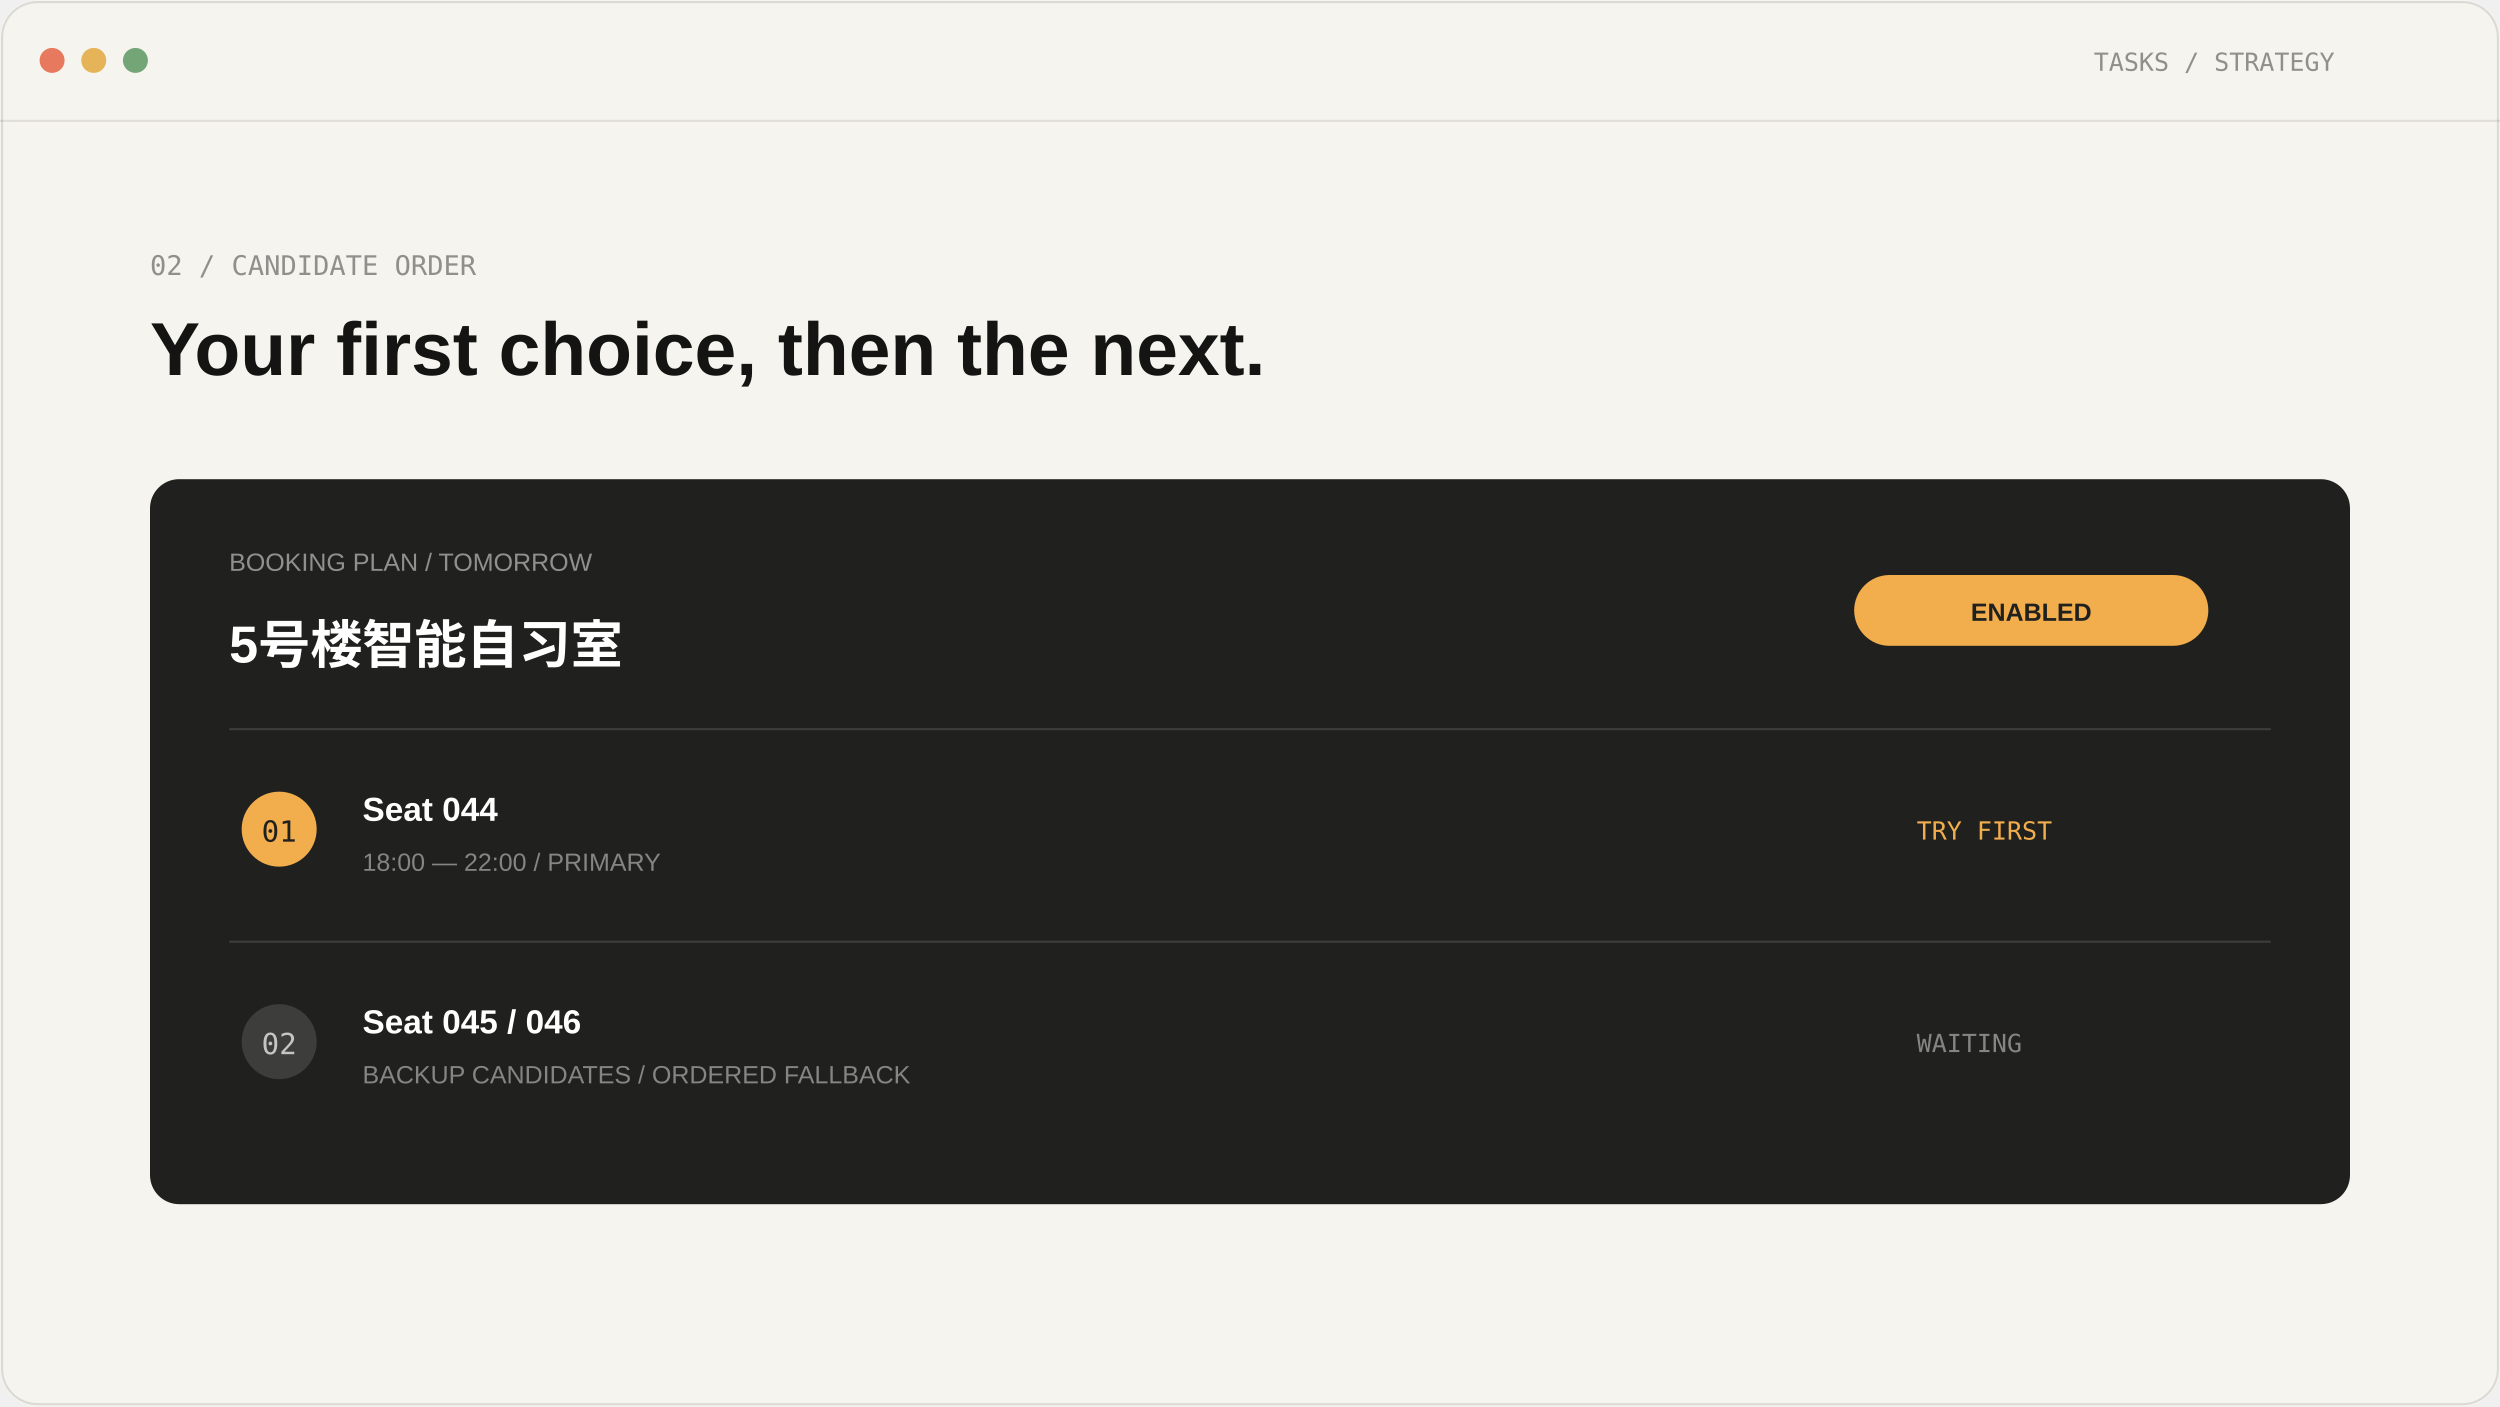
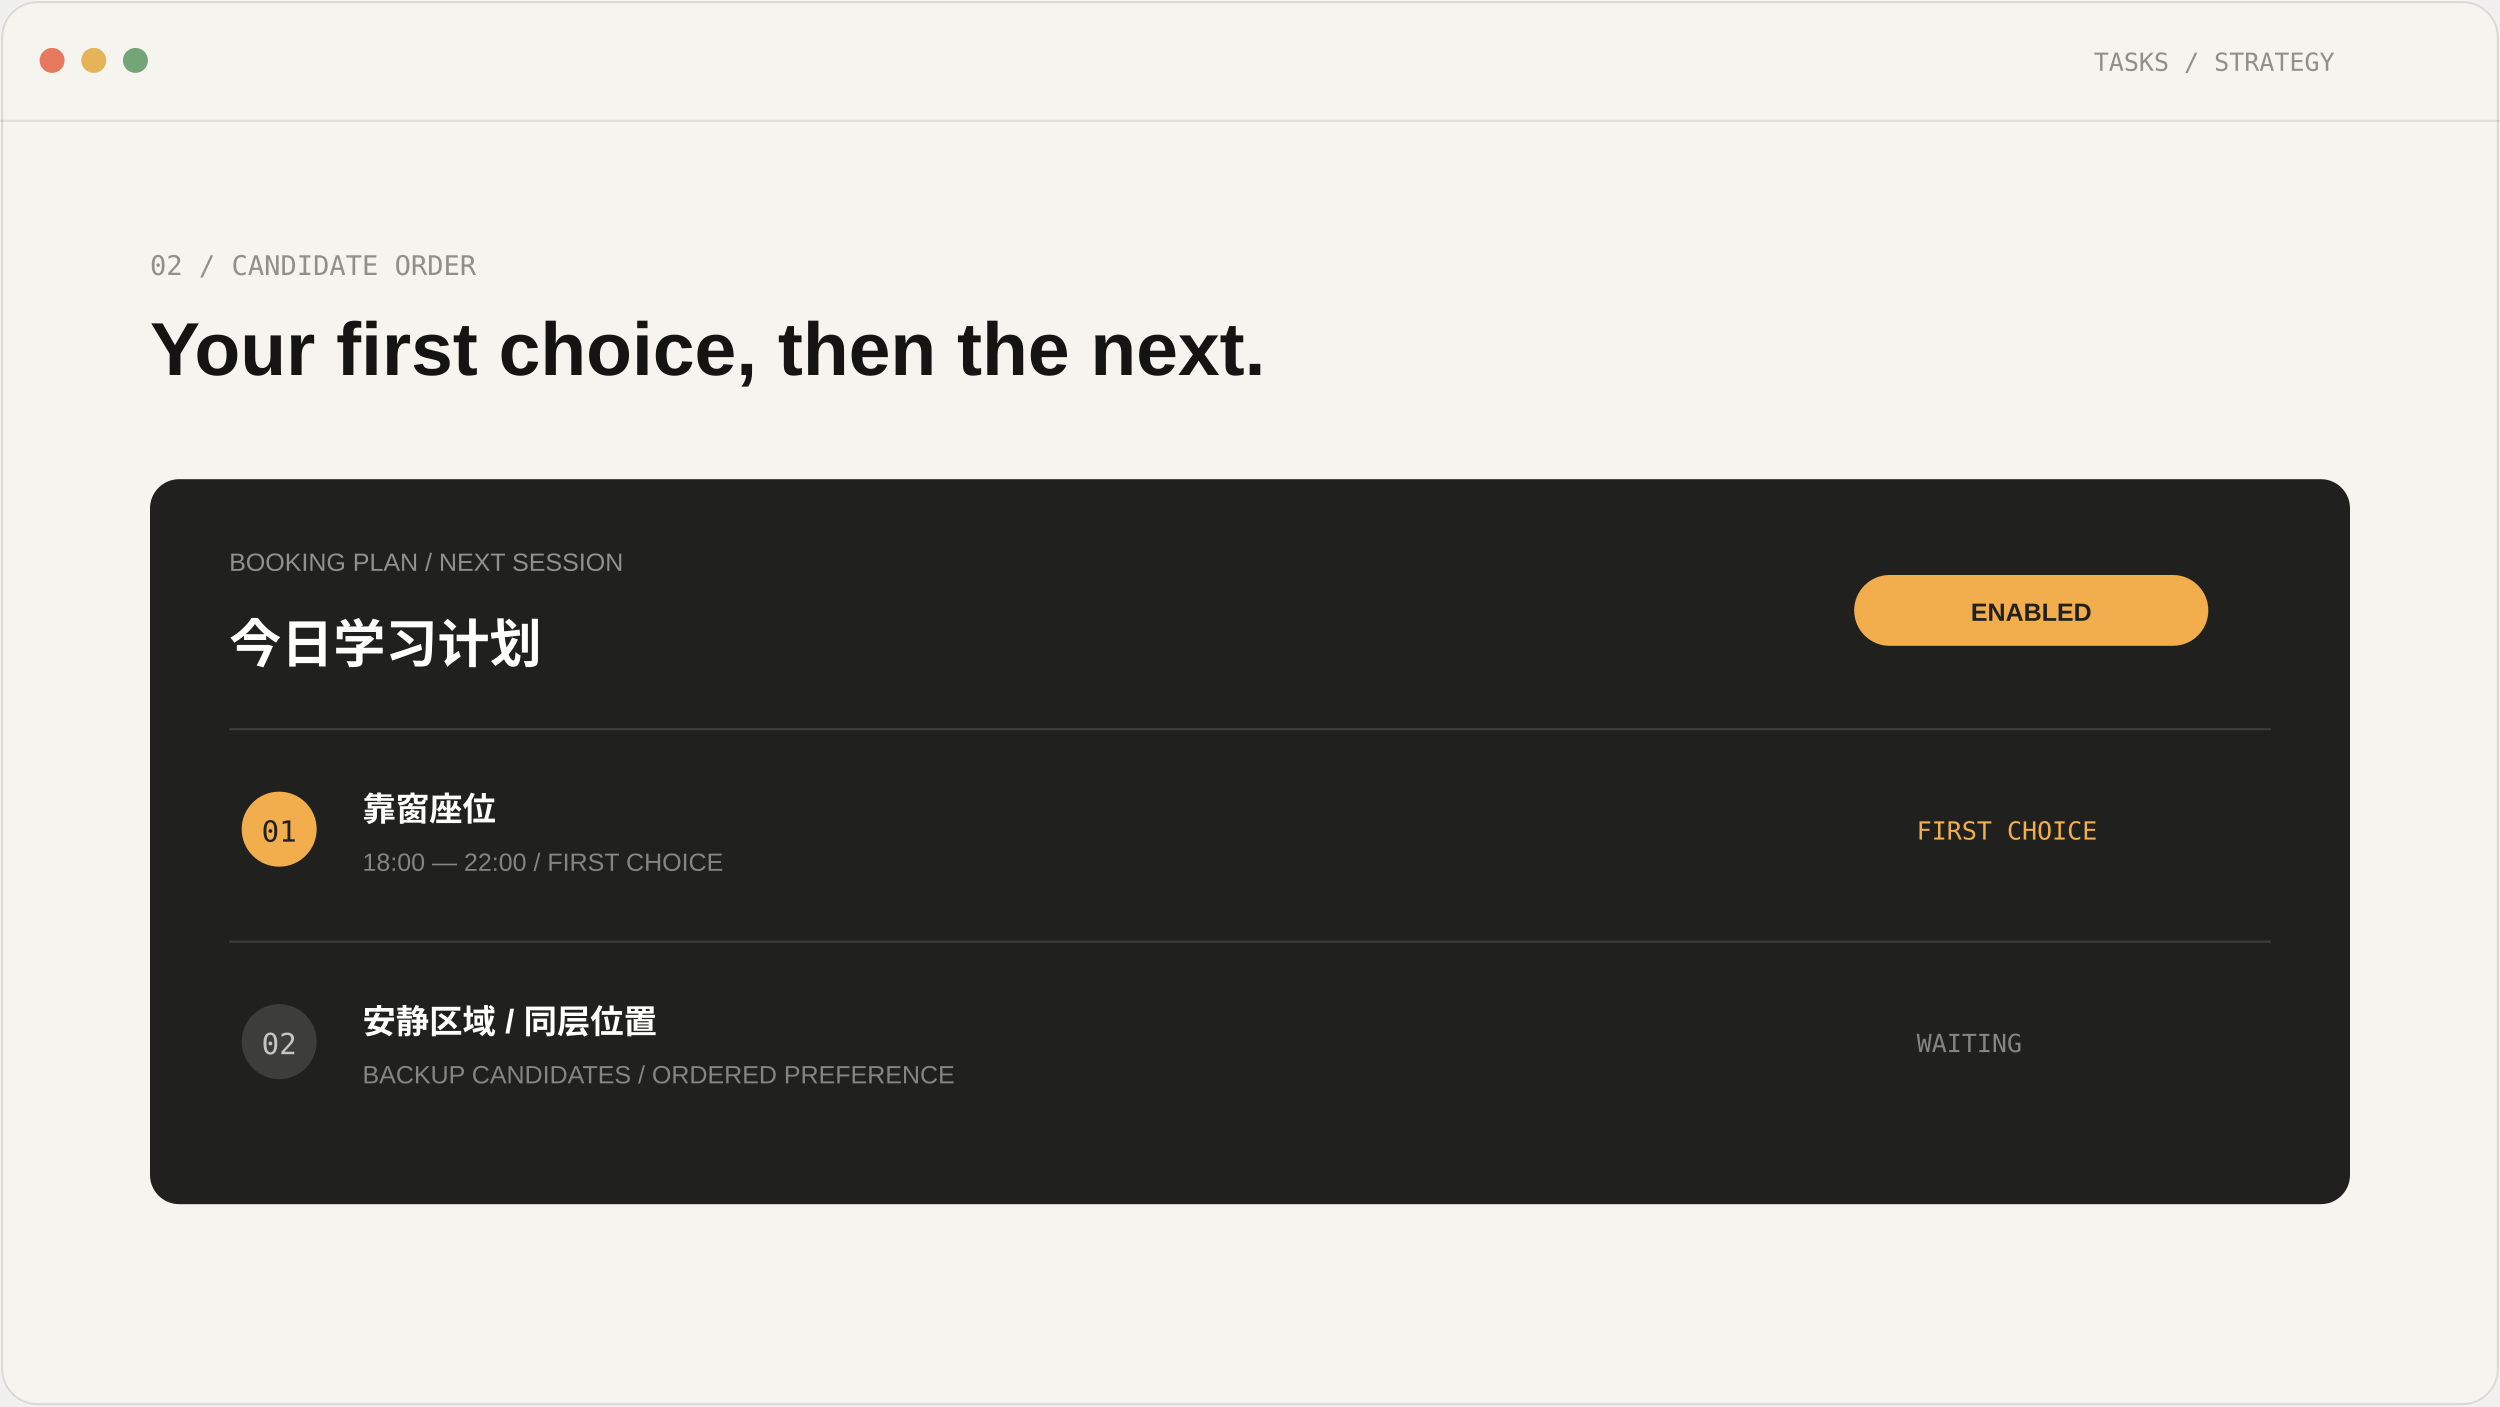
<svg xmlns="http://www.w3.org/2000/svg" viewBox="0 0 1200 675" fill="none">
  <style>
    @keyframes strategy-focus { 0%, 100% { opacity: .82; transform: scale(1); } 50% { opacity: 1; transform: scale(1.04); } }
    .motion-focus { transform-box: fill-box; transform-origin: center; animation: strategy-focus 3.2s ease-in-out infinite; }
    @media (prefers-reduced-motion: reduce) { .motion-focus { animation: none; } }
  </style>
  <rect width="1200" height="675" rx="18" fill="#F6F4EE" />
  <rect x="1" y="1" width="1198" height="673" rx="17" stroke="#141513" stroke-opacity=".12" />
  <path d="M0 58h1200" stroke="#141513" stroke-opacity=".1" />
  <circle cx="25" cy="29" r="6" fill="#E7795E" />
  <circle cx="45" cy="29" r="6" fill="#E5B358" />
  <circle cx="65" cy="29" r="6" fill="#74A576" />
  <text x="1005" y="34" fill="#141513" fill-opacity=".45" font-family="monospace" font-size="12">TASKS / STRATEGY</text>
  <text x="72" y="132" fill="#141513" fill-opacity=".45" font-family="monospace" font-size="13">02 / CANDIDATE ORDER</text>
  <text x="72" y="180" fill="#141513" font-family="Arial,sans-serif" font-weight="700" font-size="36">Your first choice, then the next.</text>
  <rect x="72" y="230" width="1056" height="348" rx="14" fill="#20211E" />
-   <text x="110" y="274" fill="#fff" fill-opacity=".5" font-family="Arial,sans-serif" font-size="12">BOOKING PLAN / TOMORROW</text>
-   <text x="110" y="318" fill="#fff" font-family="Arial,sans-serif" font-size="25" font-weight="700">5号楼智能自习室</text>
+   <text x="110" y="274" fill="#fff" fill-opacity=".5" font-family="Arial,sans-serif" font-size="12">BOOKING PLAN / NEXT SESSION</text>
+   <text x="110" y="318" fill="#fff" font-family="Arial,sans-serif" font-size="25" font-weight="700">今日学习计划</text>
  <rect class="motion-focus" x="890" y="276" width="170" height="34" rx="17" fill="#F2AD4C" />
  <text x="975" y="298" fill="#20211E" font-family="Arial,sans-serif" font-size="12" font-weight="700" text-anchor="middle">ENABLED</text>
  <path d="M110 350h980" stroke="#fff" stroke-opacity=".13" />
  <circle cx="134" cy="398" r="18" fill="#F2AD4C" />
  <text x="134" y="404" fill="#20211E" font-family="monospace" font-size="14" text-anchor="middle">01</text>
-   <text x="174" y="394" fill="#fff" font-family="Arial,sans-serif" font-size="16" font-weight="700">Seat 044</text>
-   <text x="174" y="418" fill="#fff" fill-opacity=".45" font-family="Arial,sans-serif" font-size="12">18:00 — 22:00 / PRIMARY</text>
+   <text x="174" y="394" fill="#fff" font-family="Arial,sans-serif" font-size="16" font-weight="700">靠窗座位</text>
+   <text x="174" y="418" fill="#fff" fill-opacity=".45" font-family="Arial,sans-serif" font-size="12">18:00 — 22:00 / FIRST CHOICE</text>
  <path d="M110 452h980" stroke="#fff" stroke-opacity=".13" />
  <circle cx="134" cy="500" r="18" fill="#fff" fill-opacity=".13" />
  <text x="134" y="506" fill="#fff" fill-opacity=".7" font-family="monospace" font-size="14" text-anchor="middle">02</text>
-   <text x="174" y="496" fill="#fff" font-family="Arial,sans-serif" font-size="16" font-weight="700">Seat 045 / 046</text>
-   <text x="174" y="520" fill="#fff" fill-opacity=".45" font-family="Arial,sans-serif" font-size="12">BACKUP CANDIDATES / ORDERED FALLBACK</text>
-   <text x="920" y="403" fill="#F2AD4C" font-family="monospace" font-size="12">TRY FIRST</text>
+   <text x="174" y="496" fill="#fff" font-family="Arial,sans-serif" font-size="16" font-weight="700">安静区域 / 同层位置</text>
+   <text x="174" y="520" fill="#fff" fill-opacity=".45" font-family="Arial,sans-serif" font-size="12">BACKUP CANDIDATES / ORDERED PREFERENCE</text>
+   <text x="920" y="403" fill="#F2AD4C" font-family="monospace" font-size="12">FIRST CHOICE</text>
  <text x="920" y="505" fill="#fff" fill-opacity=".45" font-family="monospace" font-size="12">WAITING</text>
</svg>
